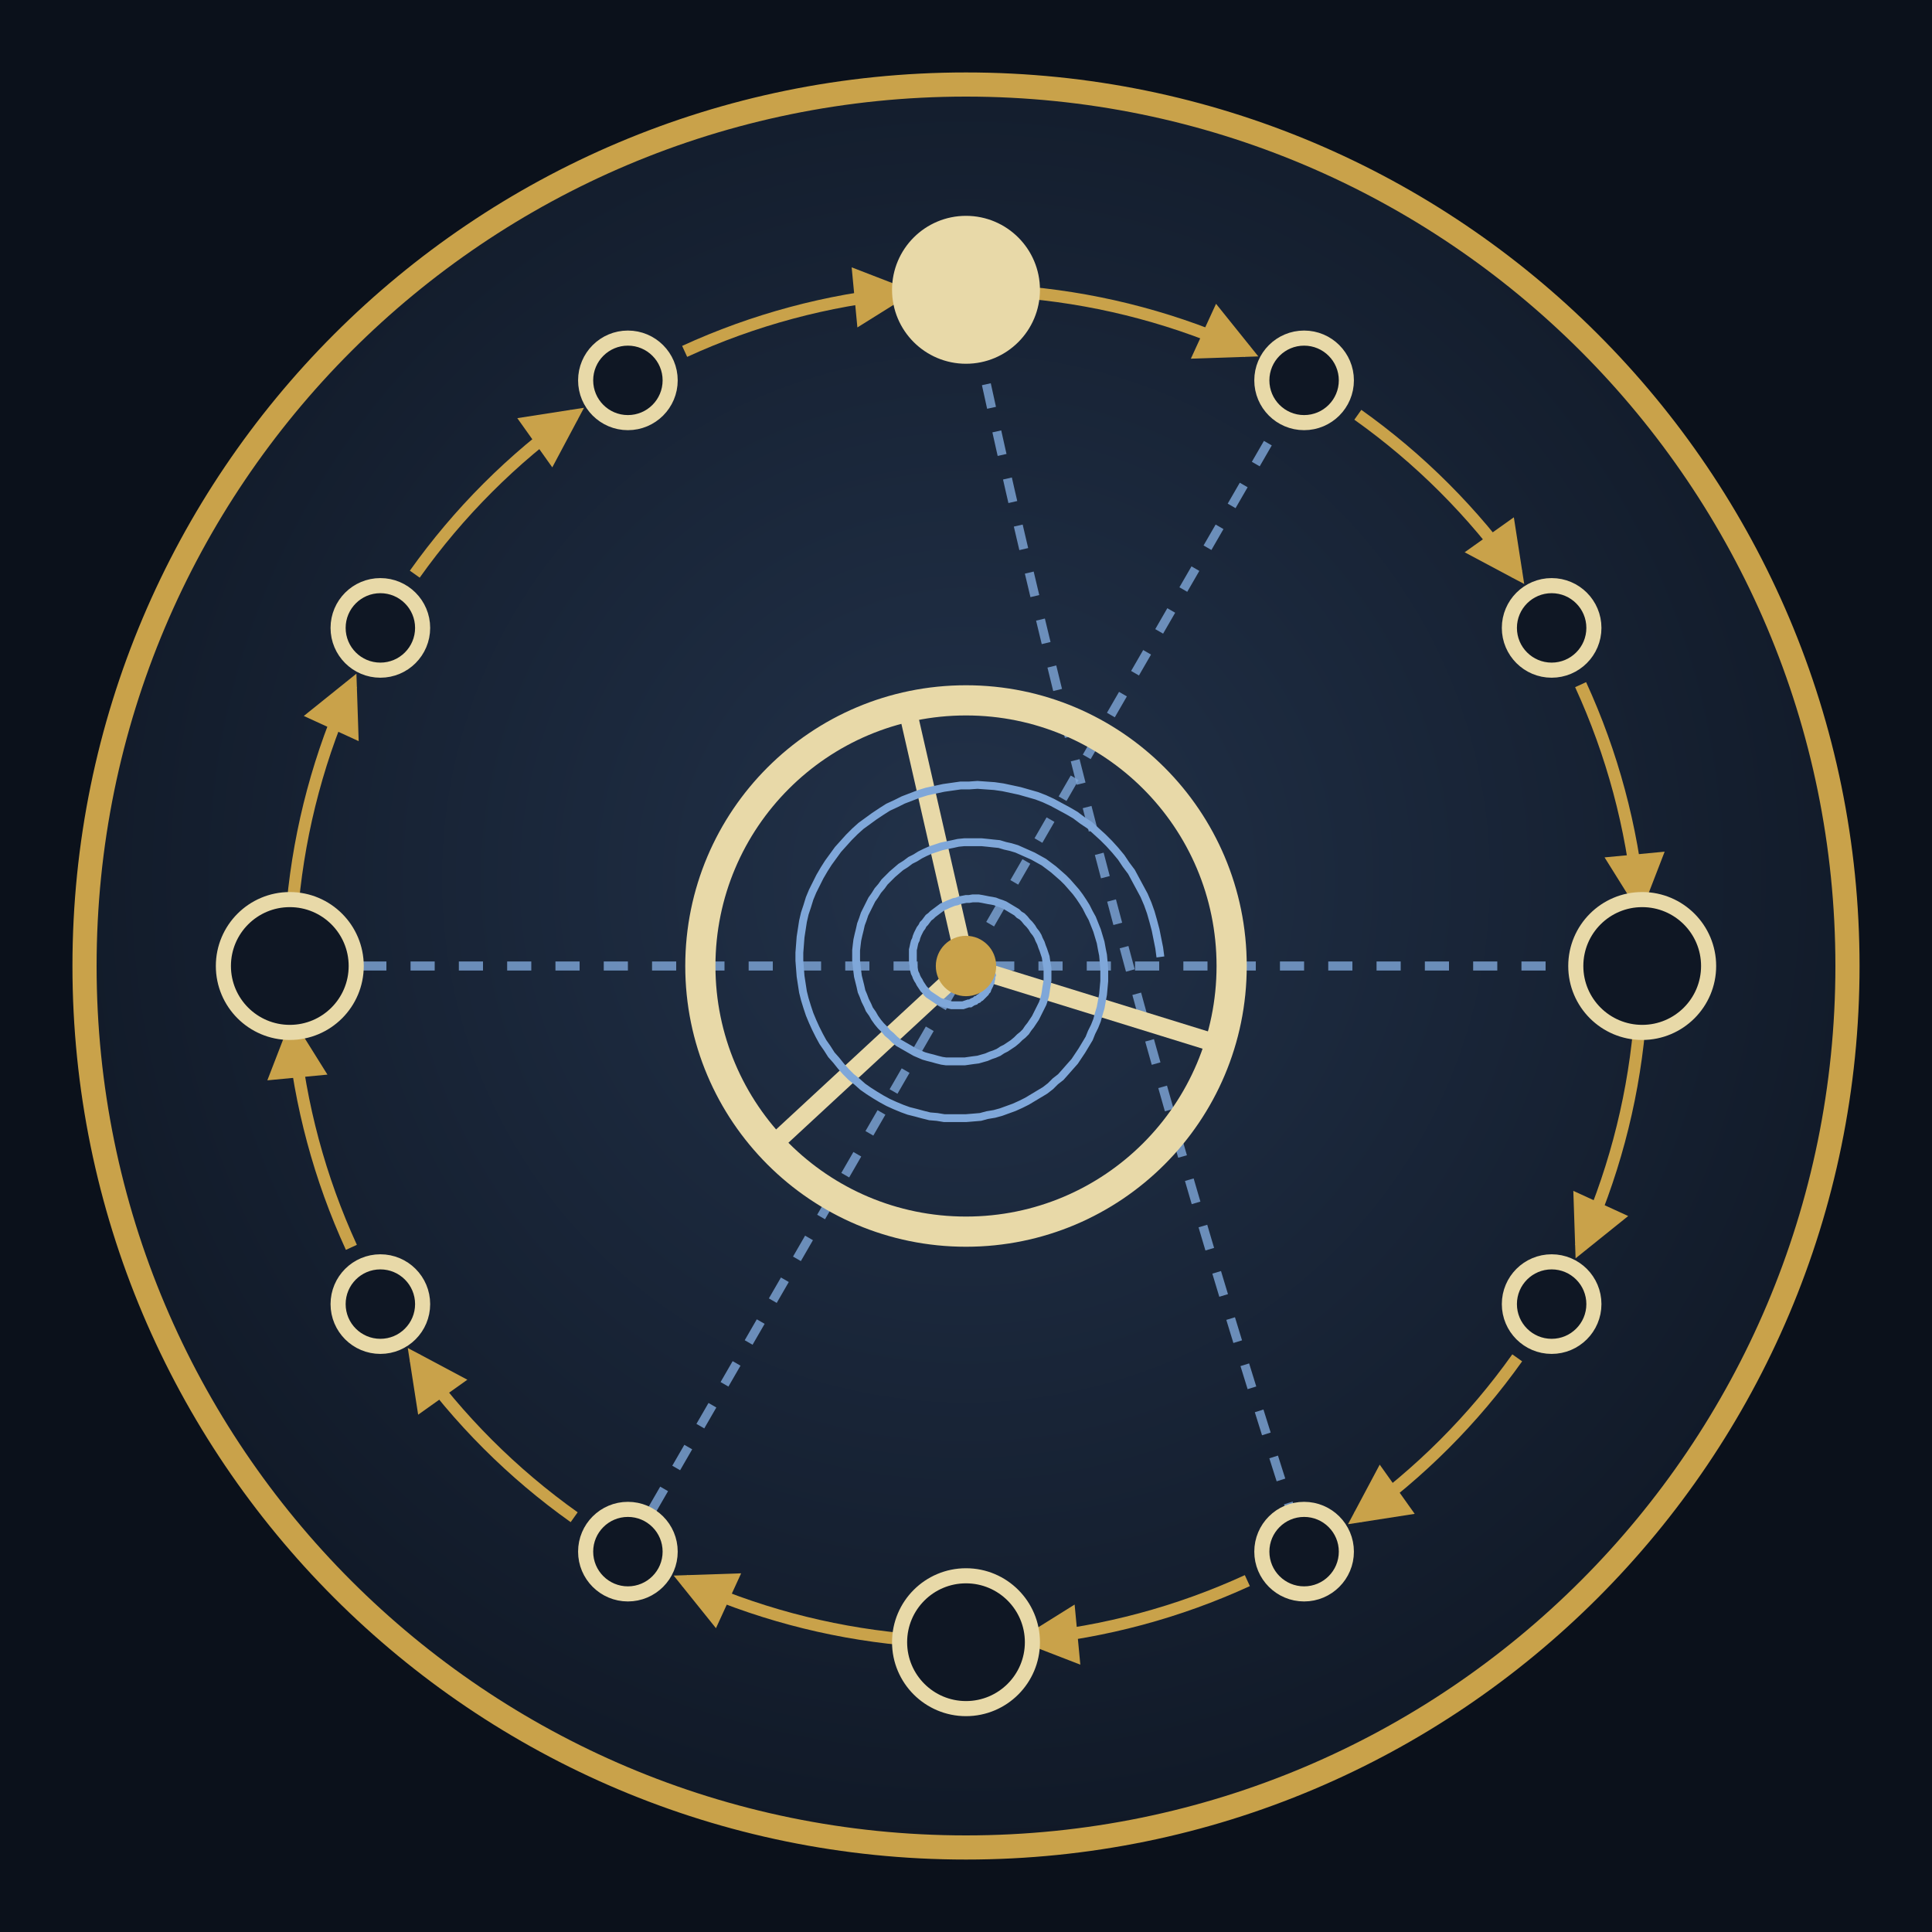
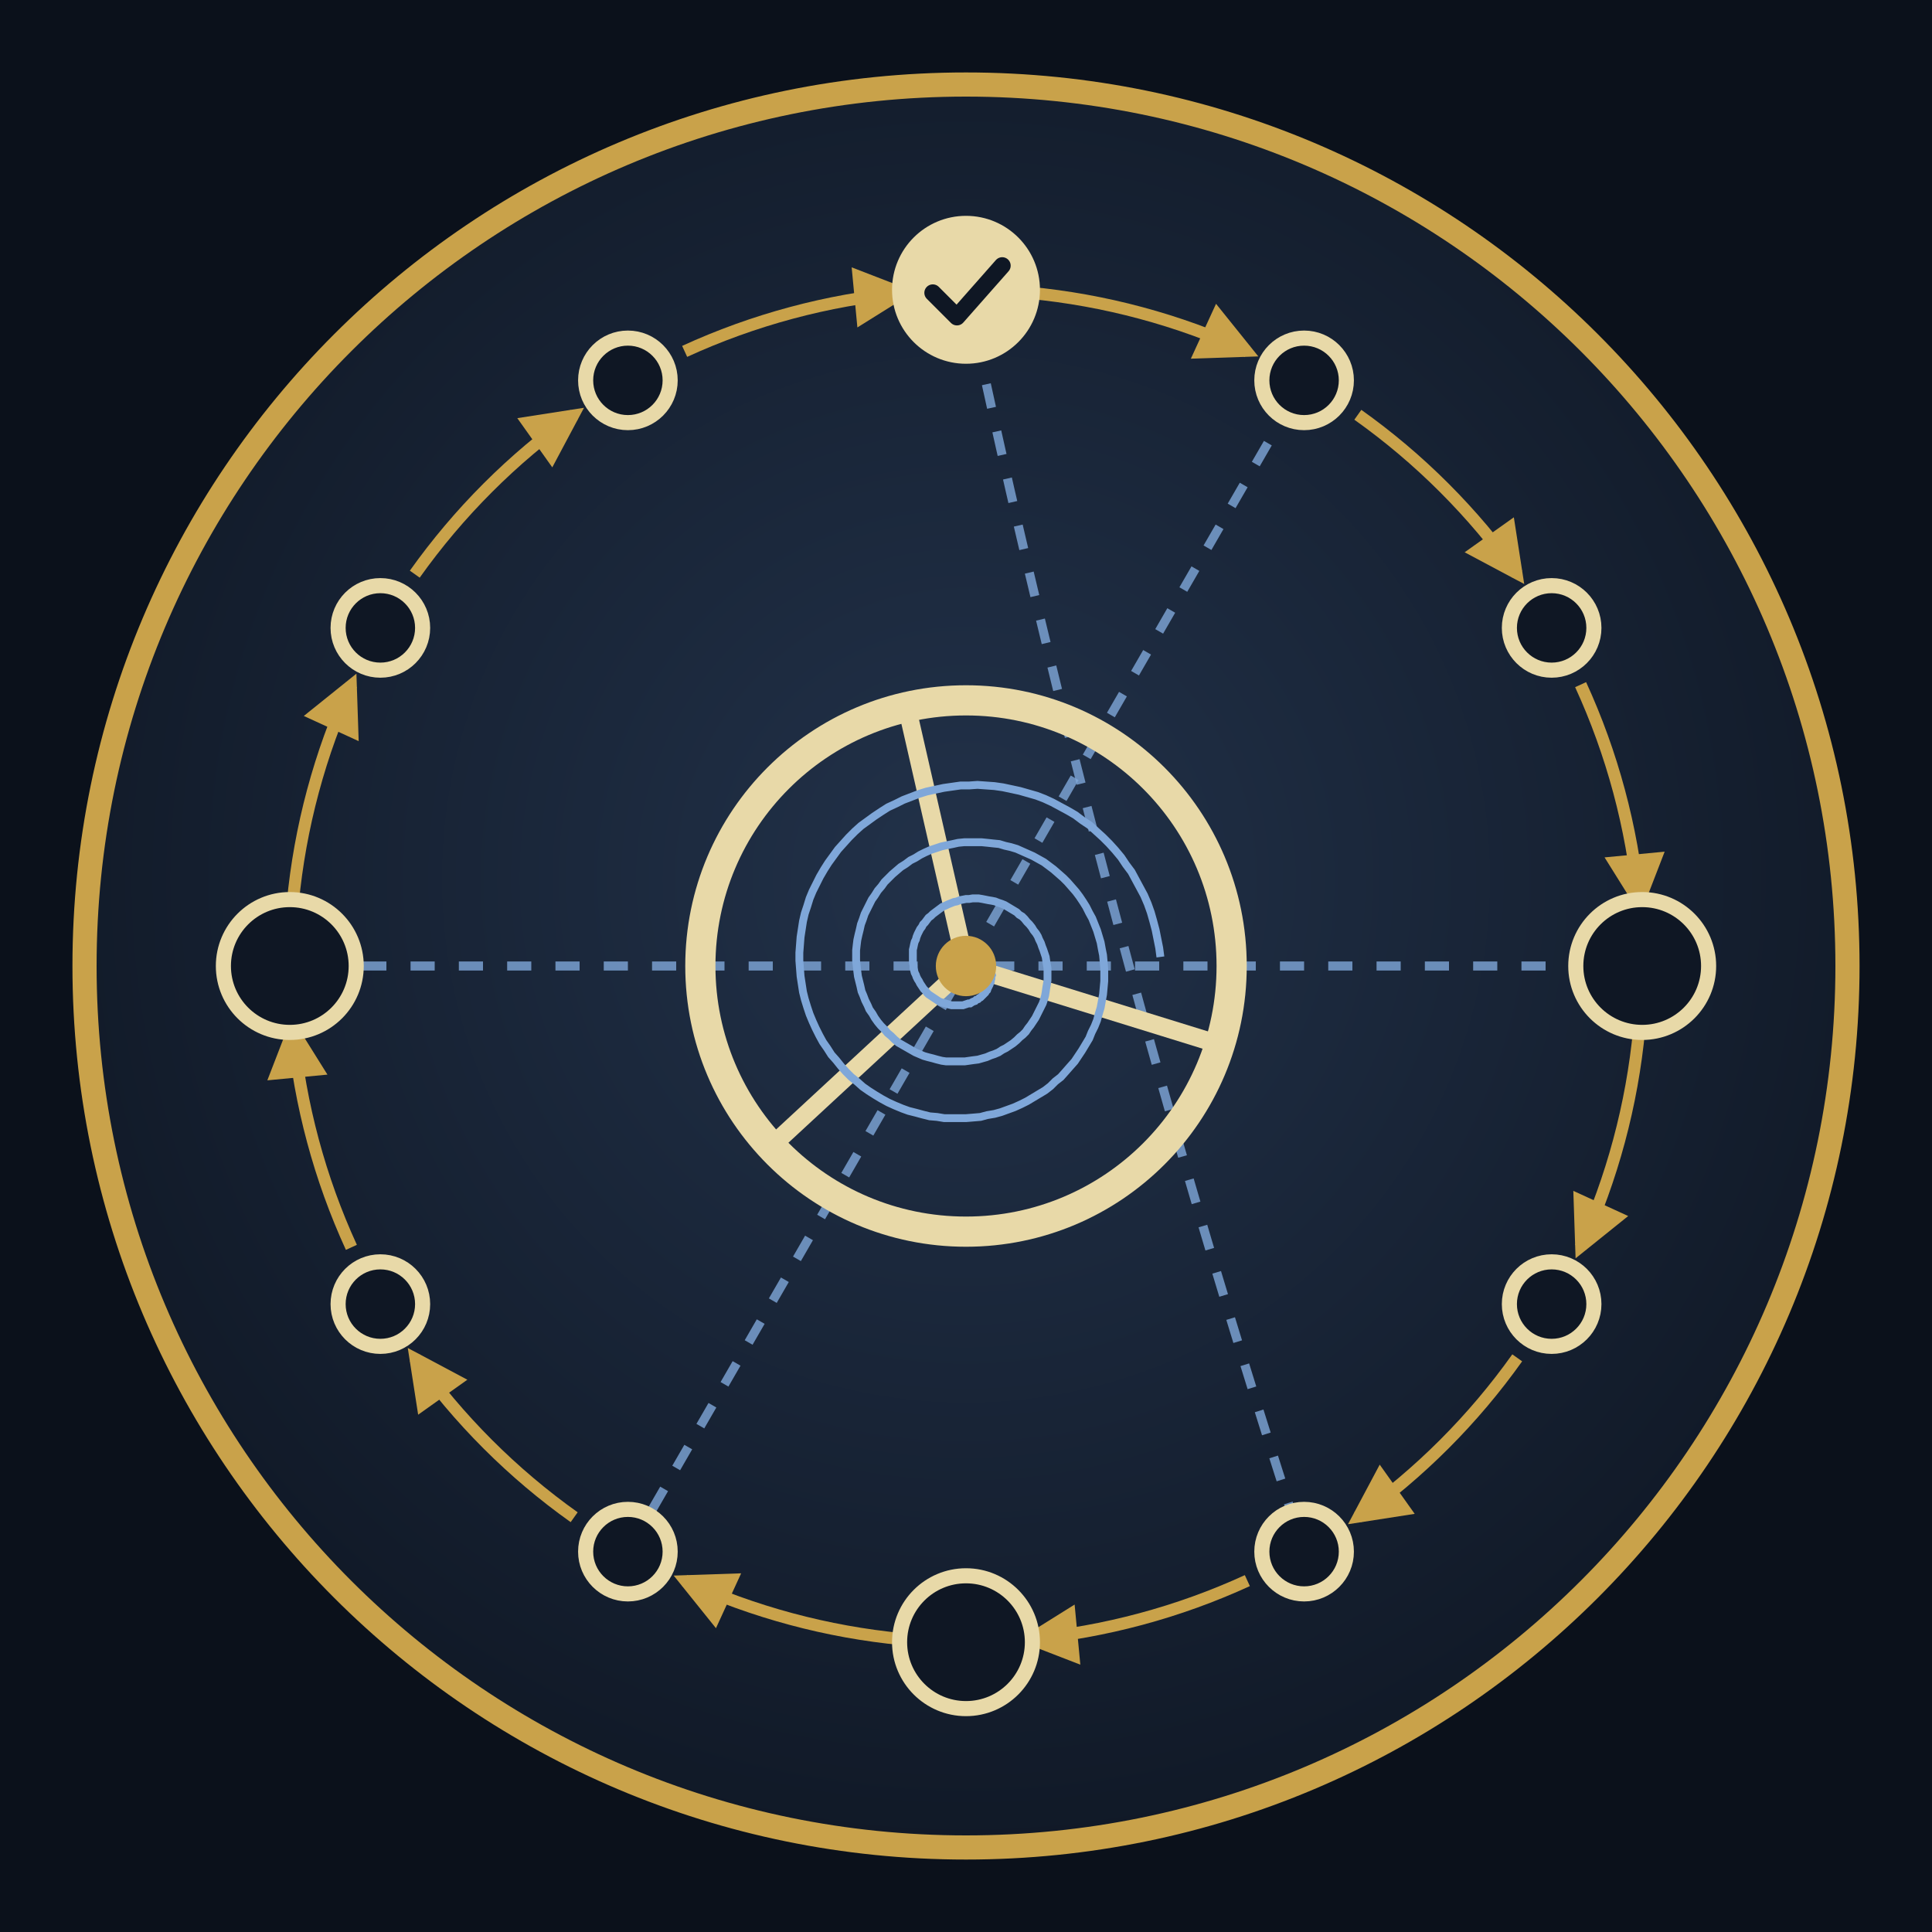
<svg xmlns="http://www.w3.org/2000/svg" viewBox="0 0 320 320" width="320" height="320" role="img" aria-label="Sterling: a dial of states joined by arrows around a balance wheel">
  <defs>
    <marker id="a" viewBox="0 0 10 10" refX="8" refY="5" markerWidth="5" markerHeight="5" orient="auto">
      <path d="M0 0L10 5L0 10z" fill="#c9a24a" />
    </marker>
    <radialGradient id="g" cx="50%" cy="45%" r="60%">
      <stop offset="0" stop-color="#22324a" />
      <stop offset="1" stop-color="#0f1724" />
    </radialGradient>
  </defs>
  <rect width="320" height="320" fill="#0b111b" />
  <circle cx="160" cy="160" r="146" fill="url(#g)" stroke="#c9a24a" stroke-width="4" />
  <path d="M170.5 48.5A112 112 0 0 1 206.6 58.2" fill="none" stroke="#c9a24a" stroke-width="2" marker-end="url(#a)" />
  <path d="M224.9 68.7A112 112 0 0 1 251.3 95.1" fill="none" stroke="#c9a24a" stroke-width="2" marker-end="url(#a)" />
  <path d="M261.8 113.4A112 112 0 0 1 271.5 149.5" fill="none" stroke="#c9a24a" stroke-width="2" marker-end="url(#a)" />
  <path d="M271.5 170.5A112 112 0 0 1 261.8 206.6" fill="none" stroke="#c9a24a" stroke-width="2" marker-end="url(#a)" />
  <path d="M251.3 224.9A112 112 0 0 1 224.9 251.3" fill="none" stroke="#c9a24a" stroke-width="2" marker-end="url(#a)" />
  <path d="M206.6 261.8A112 112 0 0 1 170.5 271.5" fill="none" stroke="#c9a24a" stroke-width="2" marker-end="url(#a)" />
  <path d="M149.5 271.5A112 112 0 0 1 113.4 261.8" fill="none" stroke="#c9a24a" stroke-width="2" marker-end="url(#a)" />
  <path d="M95.1 251.3A112 112 0 0 1 68.7 224.9" fill="none" stroke="#c9a24a" stroke-width="2" marker-end="url(#a)" />
  <path d="M58.2 206.6A112 112 0 0 1 48.5 170.5" fill="none" stroke="#c9a24a" stroke-width="2" marker-end="url(#a)" />
  <path d="M48.5 149.5A112 112 0 0 1 58.2 113.4" fill="none" stroke="#c9a24a" stroke-width="2" marker-end="url(#a)" />
  <path d="M68.7 95.1A112 112 0 0 1 95.1 68.7" fill="none" stroke="#c9a24a" stroke-width="2" marker-end="url(#a)" />
  <path d="M113.4 58.2A112 112 0 0 1 149.5 48.5" fill="none" stroke="#c9a24a" stroke-width="2" marker-end="url(#a)" />
  <path d="M160.0 48.0Q182.4 154.0 216.0 257.0" fill="none" stroke="#7fa7d9" stroke-width="1.5" stroke-dasharray="4 4" opacity=".8" />
  <path d="M272.0 160.0Q160.0 160.0 48.0 160.0" fill="none" stroke="#7fa7d9" stroke-width="1.5" stroke-dasharray="4 4" opacity=".8" />
  <path d="M104.0 257.0Q160.0 160.0 216.0 63.0" fill="none" stroke="#7fa7d9" stroke-width="1.5" stroke-dasharray="4 4" opacity=".8" />
  <circle cx="160.0" cy="48.0" r="11" fill="#e8d9a8" stroke="#e8d9a8" stroke-width="2.5" />
  <circle cx="216.0" cy="63.0" r="7" fill="#0f1724" stroke="#e8d9a8" stroke-width="2.5" />
  <circle cx="257.0" cy="104.0" r="7" fill="#0f1724" stroke="#e8d9a8" stroke-width="2.5" />
  <circle cx="272.0" cy="160.0" r="11" fill="#0f1724" stroke="#e8d9a8" stroke-width="2.5" />
  <circle cx="257.0" cy="216.0" r="7" fill="#0f1724" stroke="#e8d9a8" stroke-width="2.5" />
  <circle cx="216.0" cy="257.0" r="7" fill="#0f1724" stroke="#e8d9a8" stroke-width="2.5" />
  <circle cx="160.0" cy="272.0" r="11" fill="#0f1724" stroke="#e8d9a8" stroke-width="2.5" />
  <circle cx="104.0" cy="257.0" r="7" fill="#0f1724" stroke="#e8d9a8" stroke-width="2.5" />
  <circle cx="63.0" cy="216.0" r="7" fill="#0f1724" stroke="#e8d9a8" stroke-width="2.5" />
  <circle cx="48.0" cy="160.0" r="11" fill="#0f1724" stroke="#e8d9a8" stroke-width="2.5" />
  <circle cx="63.0" cy="104.0" r="7" fill="#0f1724" stroke="#e8d9a8" stroke-width="2.5" />
  <circle cx="104.0" cy="63.0" r="7" fill="#0f1724" stroke="#e8d9a8" stroke-width="2.5" />
+   <path d="M154.5 48.5L158.5 52.5L166 44" fill="none" stroke="#0f1724" stroke-width="2.8" stroke-linecap="round" stroke-linejoin="round" />
  <circle cx="160" cy="160" r="44" fill="none" stroke="#e8d9a8" stroke-width="5" />
  <line x1="160" y1="160" x2="202.0" y2="173.0" stroke="#e8d9a8" stroke-width="3" />
  <line x1="160" y1="160" x2="127.7" y2="189.9" stroke="#e8d9a8" stroke-width="3" />
  <line x1="160" y1="160" x2="150.2" y2="117.1" stroke="#e8d9a8" stroke-width="3" />
  <path d="M164.0 160.0L164.1 160.2L164.1 160.4L164.2 160.6L164.2 160.8L164.2 161.0L164.2 161.2L164.3 161.5L164.2 161.7L164.2 161.9L164.2 162.1L164.1 162.4L164.1 162.6L164.0 162.8L163.9 163.1L163.8 163.3L163.7 163.5L163.6 163.7L163.5 164.0L163.3 164.2L163.2 164.4L163.0 164.6L162.8 164.8L162.6 165.0L162.4 165.2L162.2 165.3L162.0 165.5L161.7 165.6L161.5 165.8L161.2 165.9L161.0 166.0L160.7 166.2L160.4 166.2L160.1 166.3L159.8 166.4L159.5 166.5L159.2 166.5L158.9 166.5L158.5 166.5L158.2 166.5L157.9 166.5L157.6 166.5L157.2 166.4L156.9 166.3L156.6 166.2L156.2 166.1L155.9 166.0L155.6 165.9L155.3 165.7L155.0 165.5L154.7 165.3L154.4 165.1L154.1 164.9L153.8 164.7L153.5 164.4L153.3 164.1L153.0 163.8L152.8 163.5L152.6 163.2L152.4 162.9L152.2 162.5L152.0 162.2L151.8 161.8L151.7 161.5L151.5 161.1L151.4 160.7L151.3 160.3L151.3 159.9L151.2 159.4L151.2 159.0L151.2 158.6L151.2 158.2L151.2 157.7L151.2 157.3L151.3 156.9L151.4 156.4L151.5 156.0L151.7 155.6L151.8 155.2L152.0 154.7L152.2 154.3L152.4 153.9L152.7 153.5L152.9 153.1L153.2 152.8L153.5 152.4L153.8 152.0L154.2 151.7L154.5 151.4L154.9 151.1L155.3 150.8L155.7 150.5L156.1 150.2L156.6 150.0L157.0 149.8L157.5 149.6L158.0 149.4L158.5 149.3L159.0 149.1L159.5 149.0L160.0 148.9L160.5 148.9L161.1 148.8L161.6 148.8L162.1 148.8L162.7 148.9L163.2 149.0L163.7 149.1L164.3 149.2L164.8 149.3L165.3 149.5L165.9 149.7L166.4 149.9L166.9 150.2L167.4 150.5L167.9 150.8L168.4 151.1L168.8 151.5L169.3 151.8L169.7 152.2L170.1 152.7L170.5 153.1L170.9 153.6L171.2 154.1L171.6 154.6L171.9 155.1L172.1 155.6L172.4 156.2L172.6 156.8L172.8 157.3L173.0 157.9L173.2 158.5L173.3 159.2L173.4 159.8L173.5 160.4L173.5 161.1L173.5 161.7L173.5 162.4L173.4 163.0L173.3 163.6L173.2 164.3L173.1 164.9L172.9 165.6L172.7 166.2L172.4 166.8L172.1 167.4L171.8 168.0L171.5 168.6L171.1 169.2L170.7 169.8L170.3 170.3L169.9 170.9L169.4 171.4L168.9 171.8L168.4 172.3L167.8 172.8L167.2 173.2L166.6 173.6L166.0 173.9L165.4 174.3L164.7 174.6L164.1 174.8L163.4 175.1L162.7 175.3L162.0 175.5L161.2 175.6L160.5 175.7L159.8 175.8L159.0 175.8L158.3 175.8L157.5 175.8L156.7 175.8L156.0 175.7L155.2 175.5L154.5 175.3L153.7 175.1L153.0 174.9L152.3 174.6L151.6 174.3L150.9 173.9L150.2 173.5L149.5 173.1L148.8 172.7L148.2 172.2L147.6 171.6L147.0 171.1L146.5 170.5L145.9 169.9L145.4 169.3L144.9 168.6L144.5 167.9L144.0 167.2L143.7 166.5L143.3 165.7L143.0 164.9L142.7 164.2L142.5 163.3L142.3 162.5L142.1 161.7L142.0 160.9L141.9 160.0L141.8 159.1L141.8 158.3L141.8 157.4L141.9 156.5L142.0 155.7L142.2 154.8L142.4 154.0L142.6 153.1L142.9 152.3L143.2 151.4L143.6 150.6L144.0 149.8L144.4 149.0L144.9 148.3L145.4 147.5L146.0 146.8L146.5 146.1L147.2 145.4L147.8 144.8L148.5 144.2L149.2 143.6L150.0 143.1L150.8 142.5L151.6 142.1L152.4 141.6L153.2 141.2L154.1 140.8L155.0 140.5L155.9 140.2L156.8 140.0L157.8 139.8L158.7 139.6L159.7 139.5L160.6 139.5L161.6 139.5L162.6 139.5L163.6 139.6L164.5 139.7L165.5 139.8L166.5 140.1L167.4 140.3L168.4 140.6L169.3 141.0L170.2 141.4L171.1 141.8L172.0 142.3L172.9 142.8L173.7 143.4L174.5 144.0L175.3 144.7L176.1 145.4L176.8 146.1L177.5 146.9L178.2 147.7L178.8 148.5L179.4 149.4L179.9 150.2L180.4 151.2L180.9 152.1L181.3 153.1L181.7 154.1L182.0 155.1L182.3 156.1L182.5 157.2L182.7 158.2L182.8 159.3L182.9 160.4L182.9 161.4L182.9 162.5L182.8 163.6L182.7 164.7L182.5 165.8L182.3 166.9L182.0 167.9L181.7 169.0L181.3 170.0L180.8 171.0L180.4 172.0L179.8 173.0L179.2 174.0L178.6 174.9L178.0 175.8L177.2 176.7L176.5 177.5L175.7 178.4L174.8 179.1L174.0 179.9L173.1 180.6L172.1 181.2L171.1 181.8L170.1 182.4L169.1 182.9L168.0 183.4L166.9 183.8L165.8 184.2L164.7 184.5L163.5 184.7L162.4 185.0L161.2 185.1L160.0 185.2L158.8 185.2L157.6 185.2L156.4 185.2L155.2 185.0L154.0 184.9L152.8 184.6L151.7 184.3L150.5 184.0L149.4 183.6L148.2 183.1L147.1 182.6L146.0 182.0L145.0 181.4L143.9 180.7L142.9 180.0L142.0 179.2L141.0 178.4L140.1 177.5L139.3 176.6L138.5 175.6L137.7 174.7L137.0 173.6L136.3 172.6L135.7 171.5L135.1 170.3L134.6 169.2L134.1 168.0L133.7 166.8L133.3 165.5L133.0 164.3L132.8 163.0L132.6 161.7L132.5 160.4L132.4 159.1L132.4 157.8L132.5 156.5L132.6 155.2L132.8 153.9L133.0 152.6L133.3 151.3L133.7 150.1L134.1 148.8L134.6 147.6L135.2 146.4L135.8 145.2L136.5 144.0L137.2 142.9L138.0 141.8L138.8 140.7L139.7 139.7L140.6 138.7L141.6 137.7L142.6 136.8L143.7 136.0L144.8 135.2L146.0 134.4L147.1 133.7L148.4 133.1L149.6 132.5L150.9 132.0L152.2 131.5L153.5 131.1L154.9 130.8L156.3 130.5L157.7 130.3L159.1 130.1L160.5 130.1L161.9 130.0L163.3 130.1L164.7 130.2L166.1 130.4L167.5 130.7L168.9 131.0L170.3 131.4L171.7 131.8L173.0 132.3L174.3 132.9L175.6 133.6L176.9 134.3L178.1 135.0L179.3 135.9L180.5 136.7L181.6 137.7L182.7 138.7L183.7 139.7L184.7 140.8L185.7 142.0L186.5 143.2L187.4 144.4L188.1 145.7L188.8 147.0L189.5 148.3L190.1 149.7L190.6 151.1L191.0 152.5L191.4 154.0L191.7 155.5L192.0 157.0L192.2 158.5" fill="none" stroke="#7fa7d9" stroke-width="1.3" />
  <circle cx="160" cy="160" r="5" fill="#c9a24a" />
</svg>
